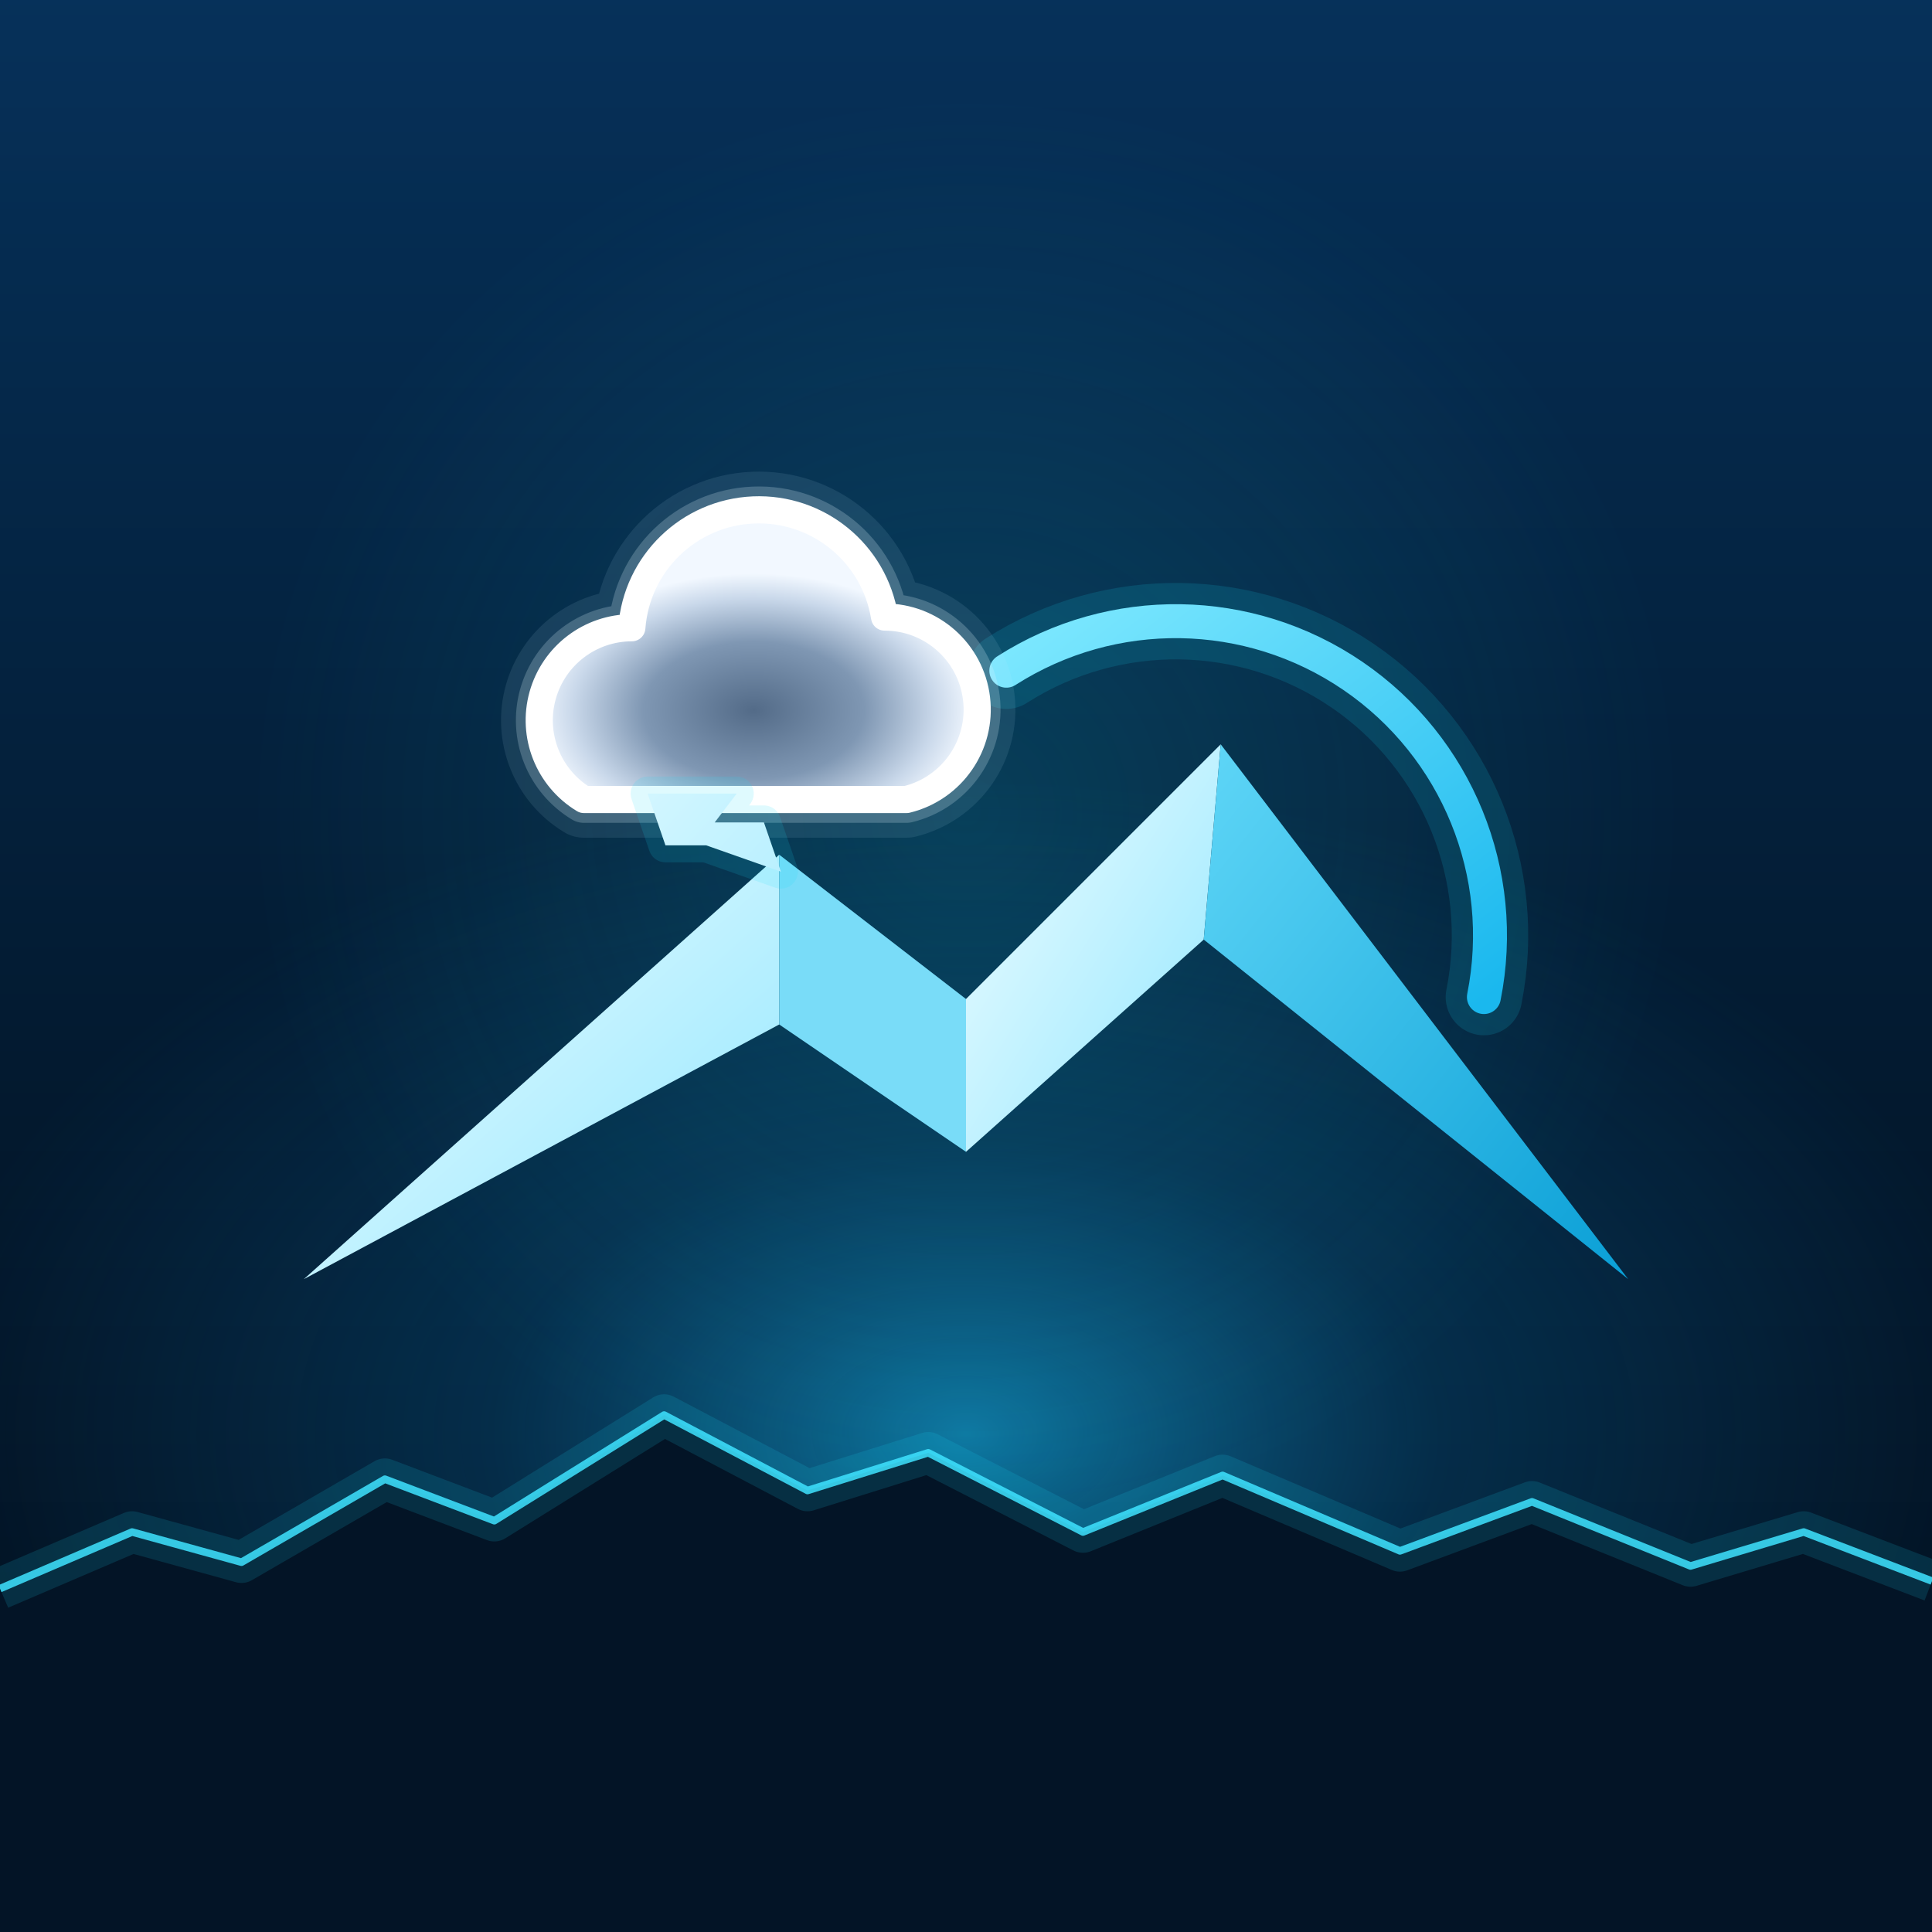
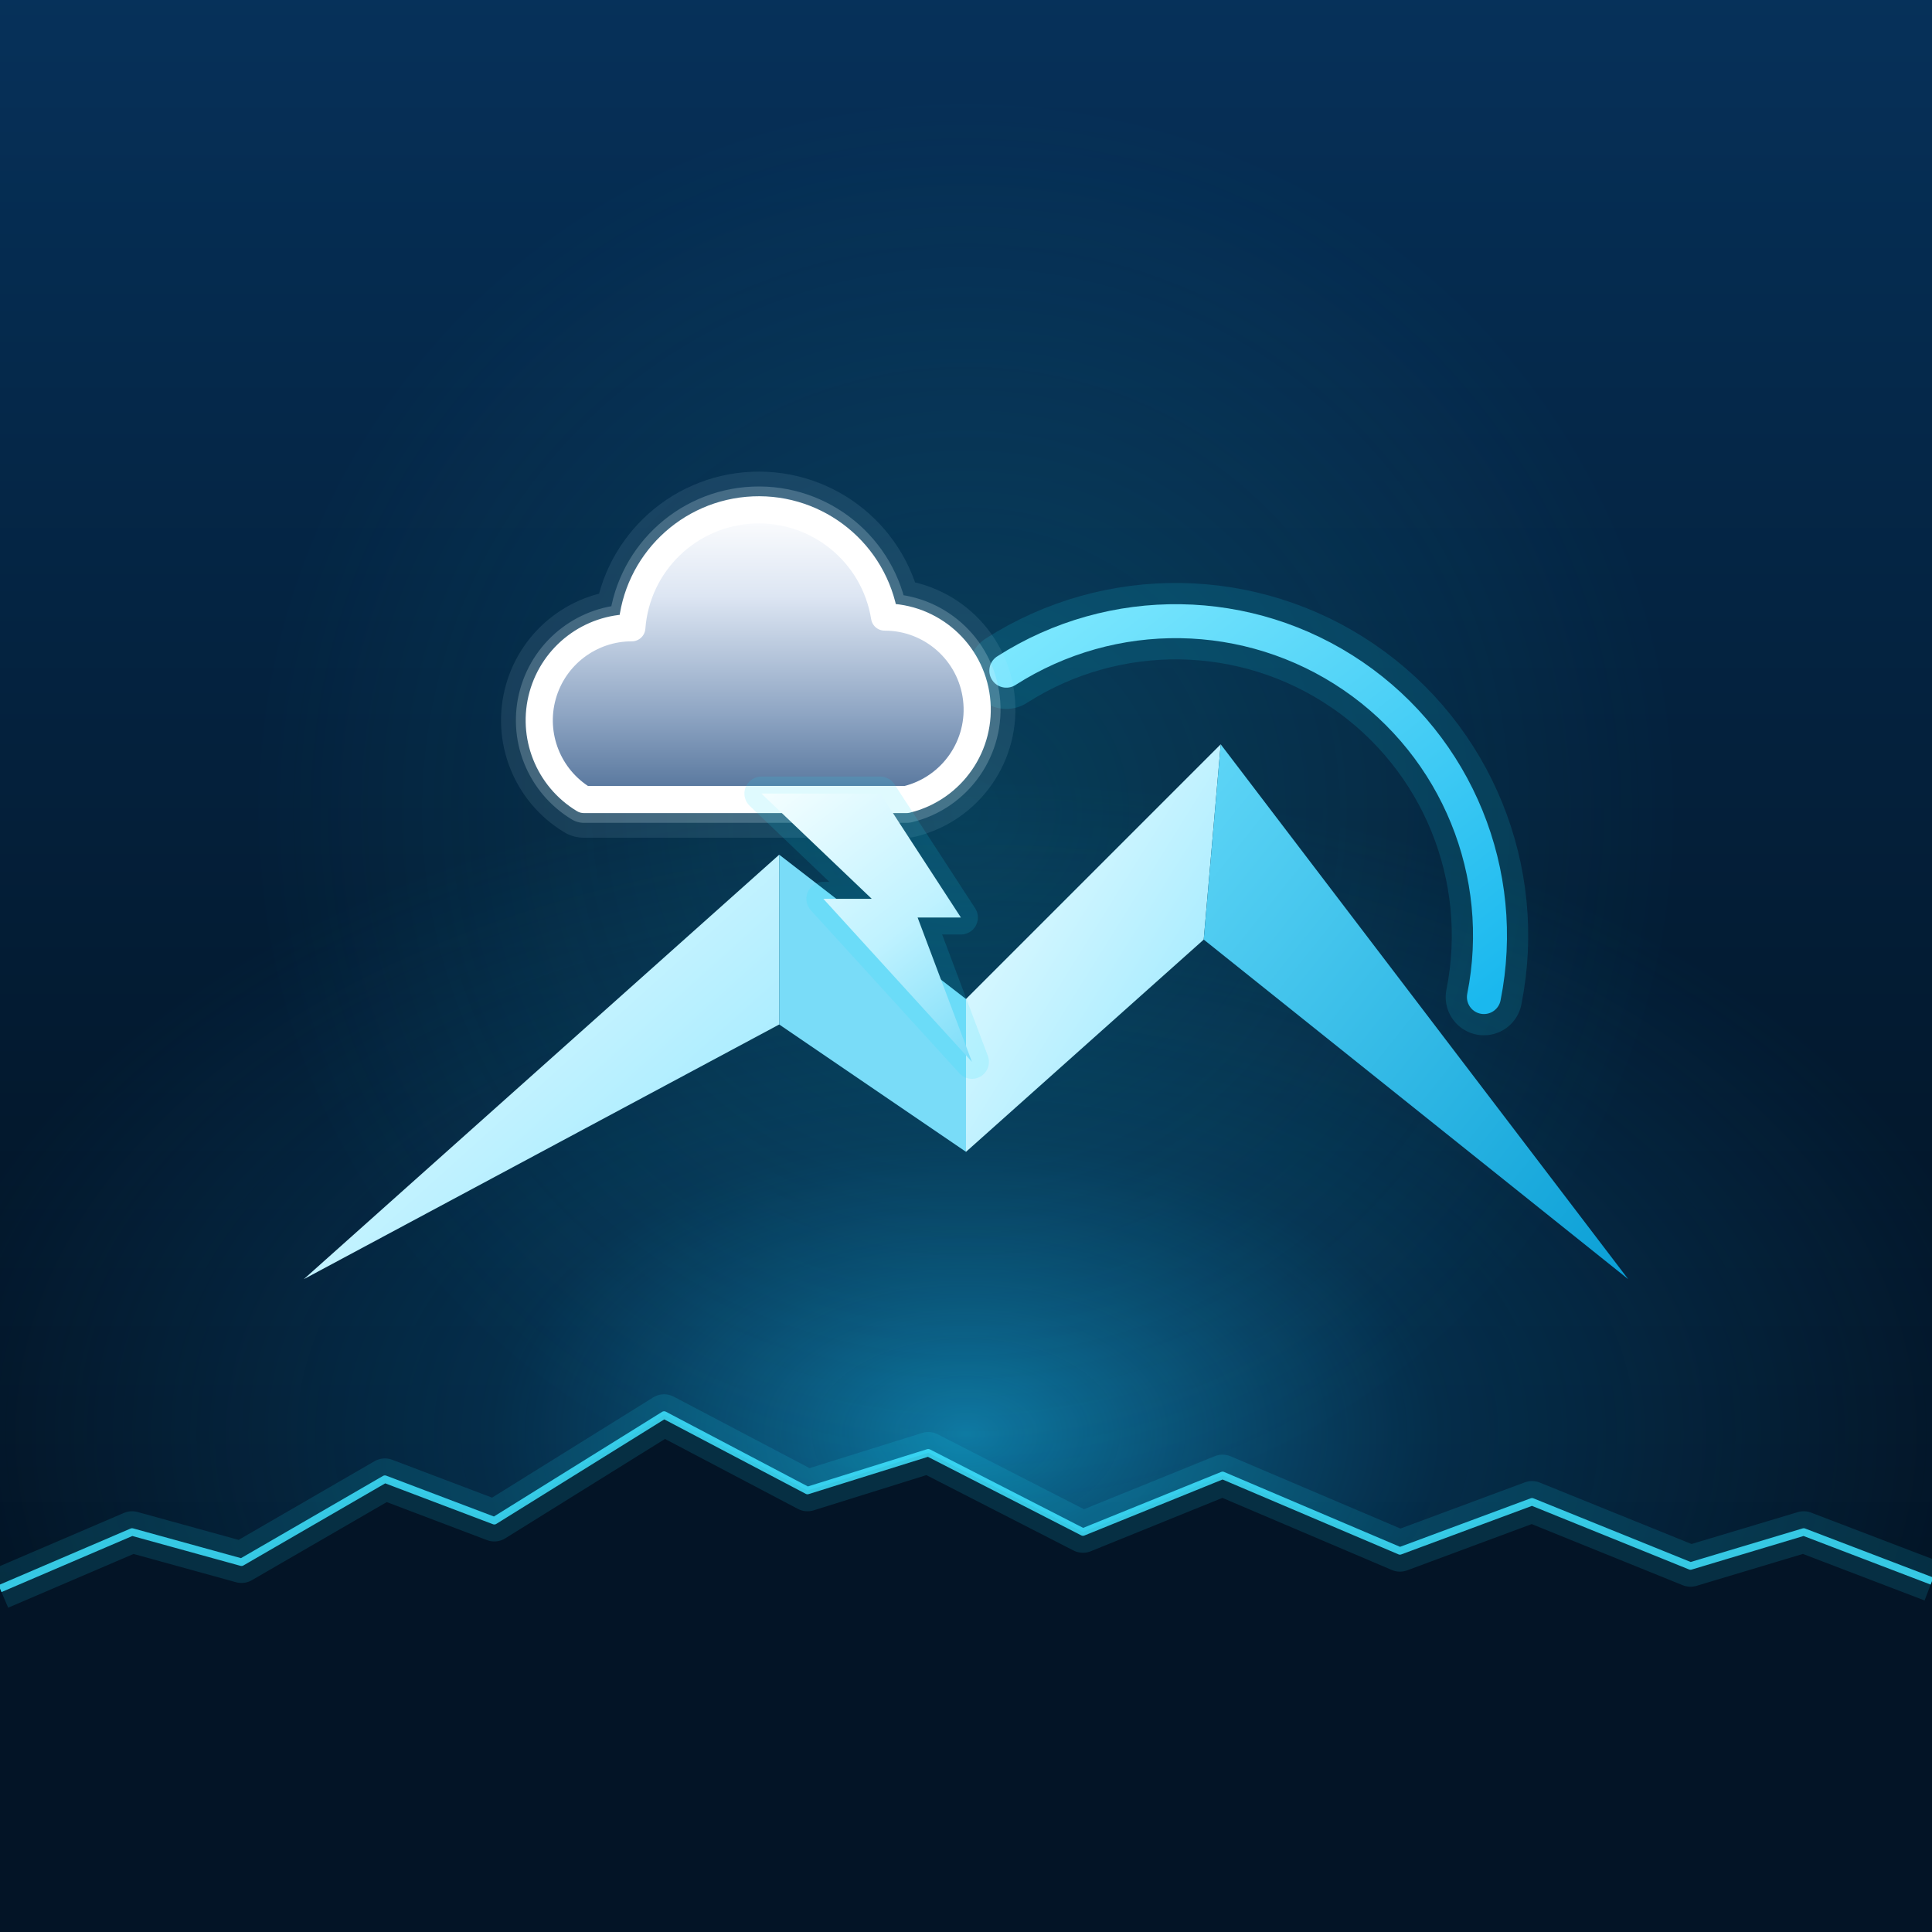
<svg xmlns="http://www.w3.org/2000/svg" viewBox="0 0 1024 1024" width="1024" height="1024">
  <defs>
    <linearGradient id="bg" x1="0" y1="0" x2="0" y2="1">
      <stop offset="0" stop-color="#06315a" />
      <stop offset=".55" stop-color="#031a30" />
      <stop offset="1" stop-color="#020b17" />
    </linearGradient>
    <radialGradient id="glow" cx="512" cy="760" r="560" gradientUnits="userSpaceOnUse" gradientTransform="translate(0 760) scale(1 .62) translate(0 -760)">
      <stop offset="0" stop-color="#14b4ec" stop-opacity=".62" />
      <stop offset=".45" stop-color="#0b78b4" stop-opacity=".25" />
      <stop offset="1" stop-color="#0b78b4" stop-opacity="0" />
    </radialGradient>
    <radialGradient id="halo" cx="512" cy="430" r="380" gradientUnits="userSpaceOnUse">
      <stop offset="0" stop-color="#19dcf6" stop-opacity=".16" />
      <stop offset="1" stop-color="#19dcf6" stop-opacity="0" />
    </radialGradient>
    <linearGradient id="mark" x1="0" y1="0" x2="1" y2="1">
      <stop offset="0" stop-color="#8cf6ff" />
      <stop offset="1" stop-color="#0aa8de" />
    </linearGradient>
  </defs>
  <rect width="1024" height="1024" fill="url(#bg)" />
  <rect width="1024" height="1024" fill="url(#glow)" />
  <rect width="1024" height="1024" fill="url(#halo)" />
  <path d="M0 842 L70 812 L128 828 L204 784 L262 806 L352 750 L428 790 L492 770 L574 812 L648 782 L742 822 L812 796 L896 830 L956 812 L1024 838 V1024 H0 Z" fill="#031426" />
  <path d="M0 842 L70 812 L128 828 L204 784 L262 806 L352 750 L428 790 L492 770 L574 812 L648 782 L742 822 L812 796 L896 830 L956 812 L1024 838" fill="none" stroke="#19dcf6" stroke-opacity=".14" stroke-width="22" stroke-linejoin="round" />
  <path d="M0 842 L70 812 L128 828 L204 784 L262 806 L352 750 L428 790 L492 770 L574 812 L648 782 L742 822 L812 796 L896 830 L956 812 L1024 838" fill="none" stroke="#3fe3ff" stroke-opacity=".85" stroke-width="4" stroke-linejoin="round" />
  <g transform="translate(152 318) scale(4.5)">
    <defs>
      <linearGradient id="lt-ic" x1="0" y1="0" x2="1" y2="1">
        <stop offset="0" stop-color="#f4feff" />
        <stop offset="1" stop-color="#8fe6ff" />
      </linearGradient>
      <linearGradient id="dk-ic" x1="0" y1="0" x2="1" y2="1">
        <stop offset="0" stop-color="#5fd6f7" />
        <stop offset="1" stop-color="#0a9fd6" />
      </linearGradient>
      <linearGradient id="arc-ic" x1="0" y1="0" x2="1" y2="1">
        <stop offset="0" stop-color="#7fe9ff" />
        <stop offset="1" stop-color="#1ab8ee" />
      </linearGradient>
      <radialGradient id="cl-ic" gradientUnits="userSpaceOnUse" cx="52" cy="13" r="36" gradientTransform="translate(52 13) scale(1 .62) translate(-52 -13)">
        <stop offset="0" stop-color="#3f5064" />
        <stop offset=".5" stop-color="#617286" />
        <stop offset=".8" stop-color="#a9b7c7" />
        <stop offset="1" stop-color="#f2f6fb" />
      </radialGradient>
      <linearGradient id="hi-ic" gradientUnits="userSpaceOnUse" x1="60" y1="-12" x2="56" y2="10">
        <stop offset="0" stop-color="#ffffff" stop-opacity=".95" />
        <stop offset="1" stop-color="#ffffff" stop-opacity="0" />
      </linearGradient>
    </defs>
    <path d="M84.75 8.33A37.02 37.02 0 0 1 141 46.77" fill="none" stroke="#19dcf6" stroke-opacity=".14" stroke-width="9" stroke-linecap="round" />
    <path d="M84.75 8.33A37.02 37.02 0 0 1 141 46.77" fill="none" stroke="url(#arc-ic)" stroke-width="4" stroke-linecap="round" />
    <path d="M2 80 58 30 58 50Z" fill="url(#lt-ic)" />
    <path d="M58 30 80 47 80 65 58 50Z" fill="#79dcf8" />
    <path d="M80 47 110 17 108 40 80 65Z" fill="url(#lt-ic)" />
    <path d="M110 17 158 80 108 40Z" fill="url(#dk-ic)" />
    <path d="M73 23.5A10.9 10.9 0 0 0 70.41 2.01A15 15 0 0 0 40.64 3.27A10.9 10.9 0 0 0 35 23.5Z" fill="none" stroke="#bfefff" stroke-opacity=".10" stroke-width="9" stroke-linejoin="round" />
    <path d="M73 23.5A10.9 10.9 0 0 0 70.41 2.01A15 15 0 0 0 40.64 3.27A10.9 10.9 0 0 0 35 23.5Z" fill="none" stroke="#dff7ff" stroke-opacity=".22" stroke-width="5.5" stroke-linejoin="round" />
    <defs>
-       <radialGradient id="cf-ic" gradientUnits="userSpaceOnUse" cx="55" cy="13" r="26" gradientTransform="translate(55 13) scale(1 .62) translate(-55 -13)">
-         <stop offset="0" stop-color="#536b88" />
-         <stop offset=".5" stop-color="#7f97b3" />
-         <stop offset=".82" stop-color="#c9d8ea" />
-         <stop offset="1" stop-color="#f2f8ff" />
-       </radialGradient>
-       <linearGradient id="bolt-ic" gradientUnits="userSpaceOnUse" x1="2" y1="30" x2="58" y2="80">
+       <linearGradient id="cf-ic" gradientUnits="userSpaceOnUse" x1="0" y1="-11" x2="0" y2="24">
+         <stop offset="0" stop-color="#ffffff" />
+         <stop offset=".3" stop-color="#dde6f3" />
+         <stop offset=".7" stop-color="#8ea5c3" />
+         <stop offset="1" stop-color="#4f6f97" />
+       </linearGradient>
+       <linearGradient id="bolt-ic" gradientUnits="userSpaceOnUse" x1="56" y1="23" x2="81" y2="55">
        <stop offset="0" stop-color="#f4feff" />
-         <stop offset="1" stop-color="#8fe6ff" />
+         <stop offset=".55" stop-color="#bff2ff" />
+         <stop offset="1" stop-color="#79dcf8" />
      </linearGradient>
    </defs>
    <path d="M73 23.5A10.9 10.9 0 0 0 70.41 2.01A15 15 0 0 0 40.64 3.27A10.9 10.9 0 0 0 35 23.5Z" fill="url(#cf-ic)" />
    <path d="M73 23.5A10.9 10.9 0 0 0 70.41 2.01A15 15 0 0 0 40.64 3.27A10.9 10.9 0 0 0 35 23.5Z" fill="none" stroke="#ffffff" stroke-width="3.2" stroke-linejoin="round" />
-     <path d="M42.5 22.8L53 22.8L50.4 26.2L56.2 26.2L58.2 32L49.4 28.9L44.6 28.9Z" fill="none" stroke="#19dcf6" stroke-opacity=".14" stroke-width="4" stroke-linejoin="round" />
-     <path d="M42.5 22.8L53 22.8L50.4 26.2L56.2 26.2L58.2 32L49.4 28.9L44.6 28.9Z" fill="url(#bolt-ic)" />
+     <path d="M55.9 22.8L69.9 22.8L79.4 37.4L74.3 37.4L80.7 54.4L63.2 35.2L68.9 35.2Z" fill="none" stroke="#19dcf6" stroke-opacity=".14" stroke-width="4" stroke-linejoin="round" />
+     <path d="M55.9 22.8L69.9 22.8L79.4 37.4L74.3 37.4L80.7 54.4L63.2 35.2L68.9 35.2Z" fill="url(#bolt-ic)" />
  </g>
</svg>
